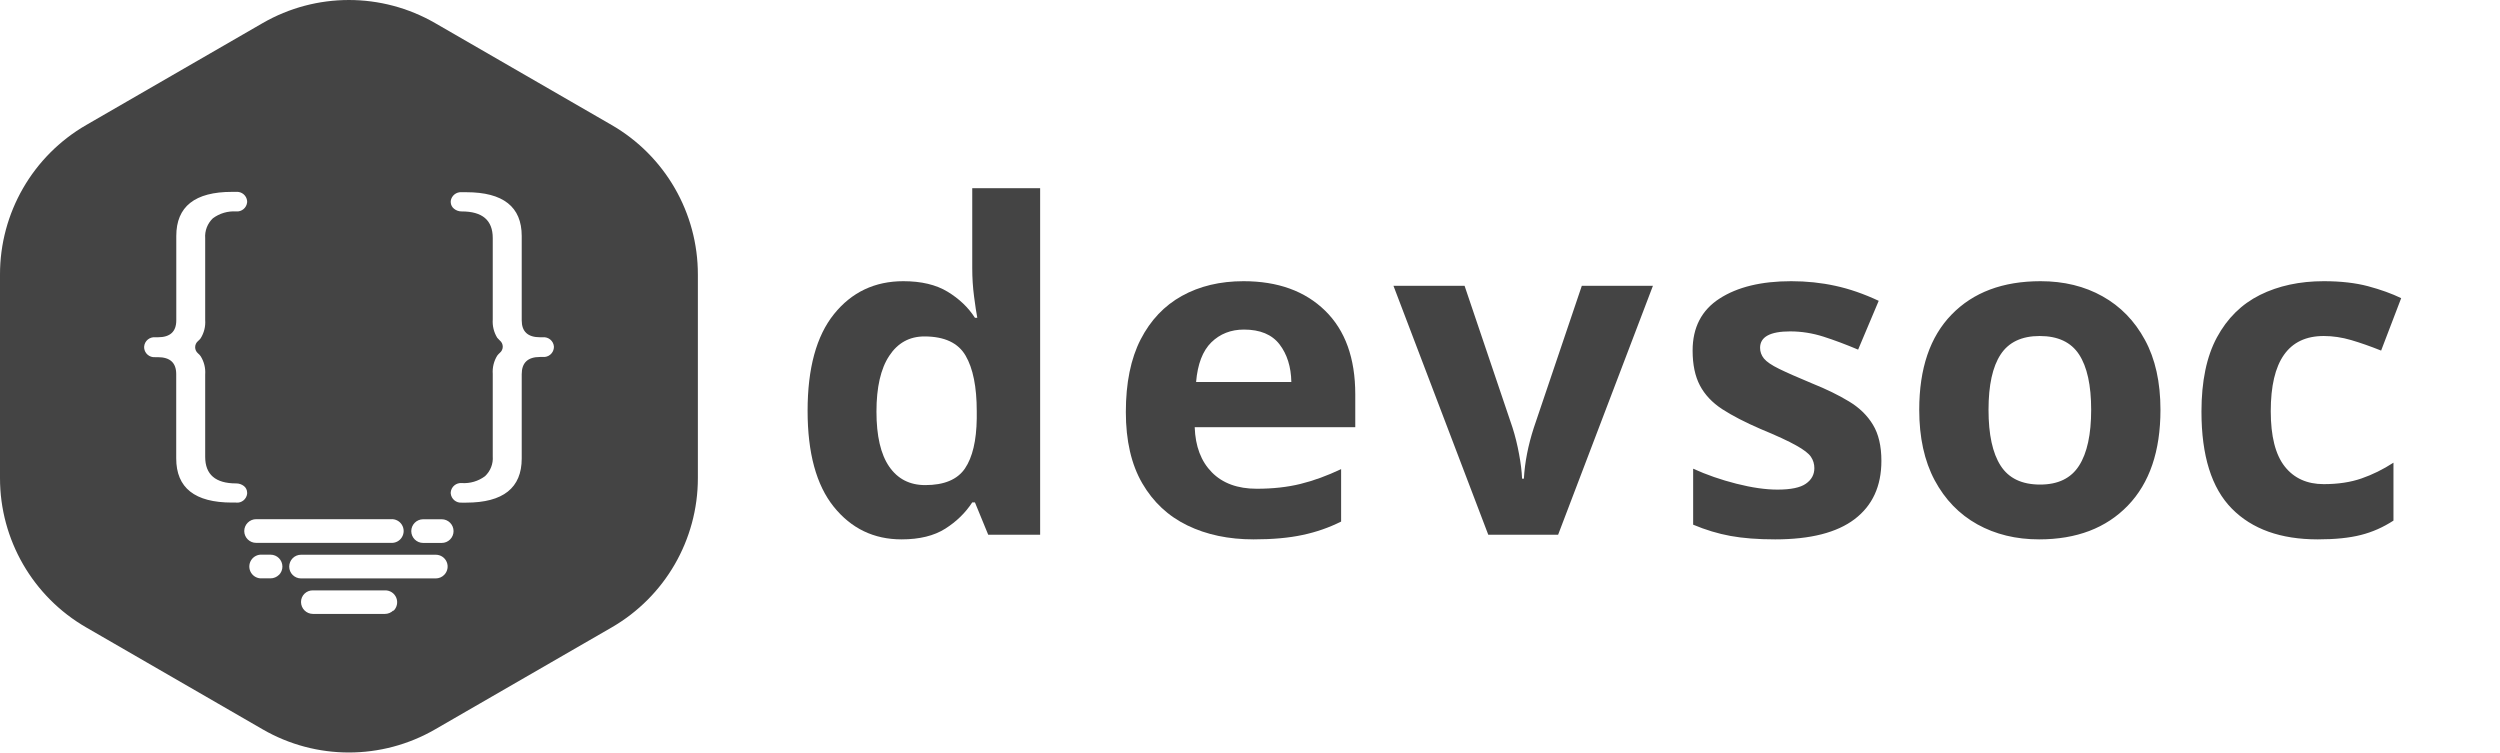
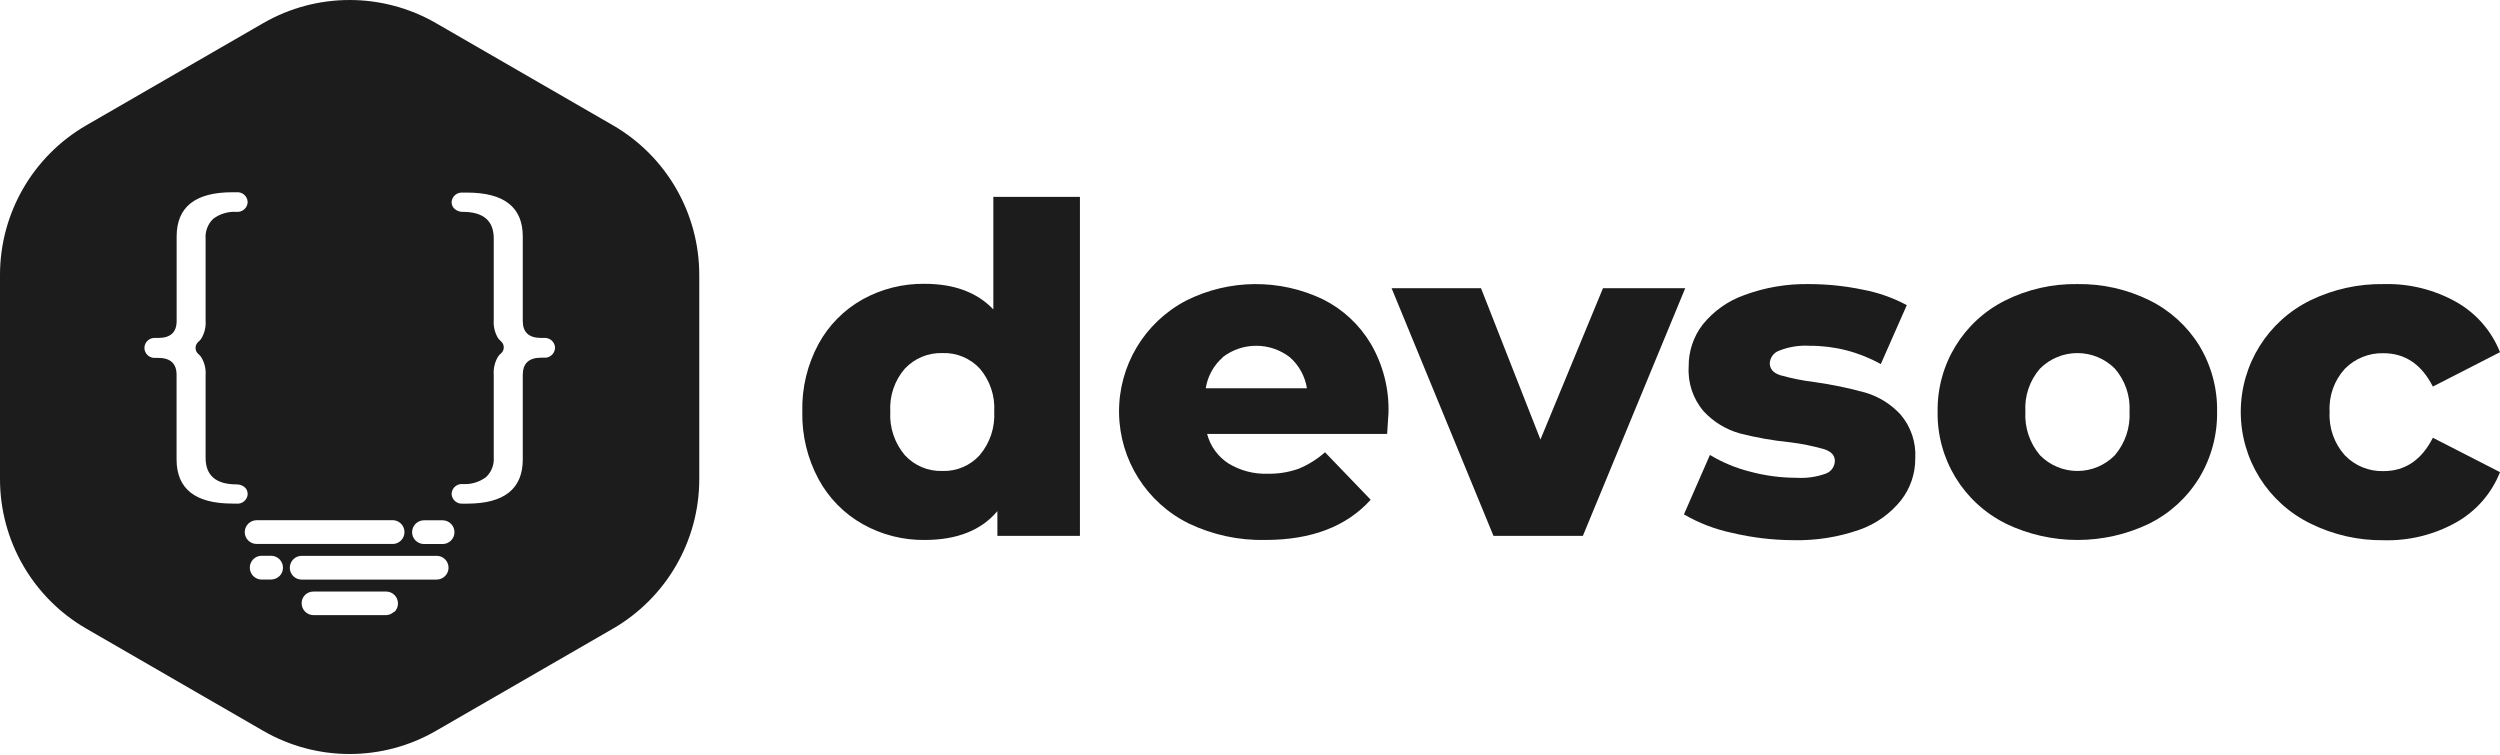
- <svg xmlns="http://www.w3.org/2000/svg" viewBox="0 0 364.18 109.62">
+ <svg xmlns="http://www.w3.org/2000/svg" viewBox="0 0 363.45 109.62">
  <defs>
-     <style>.cls-1{font-size:66.42px;font-family:Montserrat-ExtraBold, Montserrat;font-weight:800;}.cls-1,.cls-5{fill:#444444;}.cls-2{letter-spacing:-0.01em;}.cls-3{letter-spacing:-0.01em;}.cls-4{letter-spacing:0em;}</style>
+     <style>.cls-1{fill:#1c1c1c;}</style>
  </defs>
  <g id="Layer_2" data-name="Layer 2">
    <g id="Layer_1-2" data-name="Layer 1">
-       <text class="cls-1" transform="translate(114.66 77.9)">d<tspan class="cls-2" x="46.36" y="0">e</tspan>
-         <tspan class="cls-3" x="88.33" y="0">v</tspan>
-         <tspan class="cls-4" x="128.92" y="0">soc</tspan>
-       </text>
-       <path class="cls-5" d="M89.1,18.21,63.38,3.36a25.14,25.14,0,0,0-25.11,0L12.56,18.21A25.13,25.13,0,0,0,0,40V69.65A25.11,25.11,0,0,0,12.56,91.4l25.71,14.85a25.09,25.09,0,0,0,25.11,0L89.1,91.4a25.11,25.11,0,0,0,12.56-21.75V40A25.13,25.13,0,0,0,89.1,18.21Zm-54.7,55h-.6q-8.13,0-8.13-6.43V54.5c0-1.65-.89-2.47-2.68-2.47h-.41A1.48,1.48,0,0,1,21,50.71v-.25a1.48,1.48,0,0,1,1.6-1.33H23c1.79,0,2.68-.82,2.68-2.47V34.38q0-6.44,8.13-6.43h.6A1.48,1.48,0,0,1,36,29.27v.2a1.48,1.48,0,0,1-1.6,1.33,5.13,5.13,0,0,0-3.39,1,3.64,3.64,0,0,0-1.12,2.91V46.61a4.41,4.41,0,0,1-.66,2.67,2.36,2.36,0,0,1-.38.4,1.17,1.17,0,0,0,0,1.8,2.08,2.08,0,0,1,.38.41,4.4,4.4,0,0,1,.66,2.66v12q0,3.87,4.51,3.87a1.83,1.83,0,0,1,1.13.38,1.23,1.23,0,0,1,.47.94v.21A1.48,1.48,0,0,1,34.4,73.22Zm1.18,4.15a1.72,1.72,0,0,1,.51-1.22,1.71,1.71,0,0,1,1.23-.51H56.94a1.73,1.73,0,1,1,0,3.45H37.32A1.73,1.73,0,0,1,35.58,77.37Zm5.06,6.38a1.76,1.76,0,0,1-1.23.51H38.18a1.73,1.73,0,1,1,0-3.45h1.23a1.73,1.73,0,0,1,1.73,1.73A1.71,1.71,0,0,1,40.64,83.75ZM57.3,88.92a1.74,1.74,0,0,1-1.22.51H45.58a1.74,1.74,0,0,1-1.73-1.73,1.68,1.68,0,0,1,.51-1.22A1.72,1.72,0,0,1,45.58,86h10.5a1.73,1.73,0,0,1,1.22,3Zm7.4-5.17a1.72,1.72,0,0,1-1.22.51H43.85a1.72,1.72,0,0,1-1.72-1.72,1.76,1.76,0,0,1,.51-1.23,1.71,1.71,0,0,1,1.21-.5H63.48a1.72,1.72,0,0,1,1.22,2.94Zm.86-5.16a1.71,1.71,0,0,1-1.22.5h-2.7a1.73,1.73,0,0,1-1.73-1.72,1.74,1.74,0,0,1,1.73-1.73h2.7a1.73,1.73,0,0,1,1.73,1.73A1.7,1.7,0,0,1,65.56,78.59ZM80.68,50.71A1.48,1.48,0,0,1,79.08,52h-.42C76.88,52,76,52.85,76,54.5V66.79q0,6.42-8.08,6.43h-.65a1.49,1.49,0,0,1-1.61-1.32v-.21a1.49,1.49,0,0,1,1.61-1.32,5.1,5.1,0,0,0,3.38-1,3.59,3.59,0,0,0,1.13-2.9v-12a4.47,4.47,0,0,1,.65-2.66,2.93,2.93,0,0,1,.38-.41,1.16,1.16,0,0,0,0-1.8,3.55,3.55,0,0,1-.38-.4,4.49,4.49,0,0,1-.65-2.67V34.67q0-3.87-4.51-3.87a1.74,1.74,0,0,1-1.13-.39,1.25,1.25,0,0,1-.48-.94v-.2A1.49,1.49,0,0,1,67.26,28h.65Q76,28,76,34.38V46.66c0,1.65.89,2.47,2.67,2.47h.42a1.48,1.48,0,0,1,1.6,1.33Z" />
+       <path class="cls-1" d="M157,28.62V77.9h-12V74.31q-3.52,4.18-10.56,4.19a17.94,17.94,0,0,1-9-2.29A16.5,16.5,0,0,1,119,69.66a19.83,19.83,0,0,1-2.36-9.83A19.65,19.65,0,0,1,119,50a16.38,16.38,0,0,1,6.41-6.48,18.13,18.13,0,0,1,9-2.26q6.45,0,10,3.72V28.62ZM142.42,66.18a9,9,0,0,0,2.12-6.35,8.82,8.82,0,0,0-2.09-6.24A7.06,7.06,0,0,0,137,51.33a7.17,7.17,0,0,0-5.45,2.26,8.74,8.74,0,0,0-2.12,6.24,9,9,0,0,0,2.12,6.35A7.09,7.09,0,0,0,137,68.47,7,7,0,0,0,142.42,66.18Z" />
+       <path class="cls-1" d="M201.66,63.09H175.49a7.32,7.32,0,0,0,3.09,4.28,10.29,10.29,0,0,0,5.75,1.5,12.59,12.59,0,0,0,4.48-.73,13.55,13.55,0,0,0,3.82-2.39l6.64,6.9Q194,78.5,183.93,78.5a24.53,24.53,0,0,1-11.09-2.39,18.17,18.17,0,0,1-.4-32.41,22.59,22.59,0,0,1,19.92-.17A16.83,16.83,0,0,1,199.3,50a18.88,18.88,0,0,1,2.56,10C201.86,60.06,201.79,61.1,201.66,63.09ZM177.79,51.93a7.52,7.52,0,0,0-2.5,4.52H190a7.56,7.56,0,0,0-2.49-4.52,8,8,0,0,0-9.76,0Z" />
+       <path class="cls-1" d="M245,41.9l-14.88,36h-13l-14.81-36h13l8.64,22,9.09-22Z" />
+       <path class="cls-1" d="M251.81,77.47a23.43,23.43,0,0,1-7-2.69l3.78-8.64a21.44,21.44,0,0,0,5.85,2.43,26,26,0,0,0,6.71.89,10.63,10.63,0,0,0,4.35-.63A2,2,0,0,0,266.75,67c0-.8-.52-1.36-1.56-1.7a32.63,32.63,0,0,0-4.95-1A49.2,49.2,0,0,1,252.9,63a11.37,11.37,0,0,1-5.21-3.19,9.12,9.12,0,0,1-2.19-6.51,9.78,9.78,0,0,1,2.06-6.14,13.55,13.55,0,0,1,6-4.25A25.74,25.74,0,0,1,263,41.3a38.38,38.38,0,0,1,7.77.8,22.3,22.3,0,0,1,6.44,2.26l-3.78,8.57a21,21,0,0,0-10.36-2.66,10.28,10.28,0,0,0-4.39.7,2.06,2.06,0,0,0-1.39,1.82c0,.85.51,1.43,1.53,1.76a33.47,33.47,0,0,0,5,1,57.85,57.85,0,0,1,7.38,1.53,11.34,11.34,0,0,1,5.08,3.16,9,9,0,0,1,2.16,6.41,9.75,9.75,0,0,1-2.06,6.07A13.42,13.42,0,0,1,270.37,77a27.2,27.2,0,0,1-9.66,1.53A39.14,39.14,0,0,1,251.81,77.47Z" />
+       <path class="cls-1" d="M291.59,76.11a17.84,17.84,0,0,1-9.9-16.28,17.76,17.76,0,0,1,9.87-16.17A22.66,22.66,0,0,1,302,41.3a22.9,22.9,0,0,1,10.49,2.36,17.69,17.69,0,0,1,7.24,6.58,17.92,17.92,0,0,1,2.59,9.59,18.09,18.09,0,0,1-2.59,9.63,17.85,17.85,0,0,1-7.24,6.65,24.08,24.08,0,0,1-20.92,0Zm15.87-9.93a9,9,0,0,0,2.13-6.35,8.75,8.75,0,0,0-2.13-6.24,7.69,7.69,0,0,0-10.89,0,8.74,8.74,0,0,0-2.12,6.24,9,9,0,0,0,2.12,6.35,7.62,7.62,0,0,0,10.89,0Z" />
+       <path class="cls-1" d="M335.89,76.11a18.06,18.06,0,0,1,0-32.45,23.6,23.6,0,0,1,10.69-2.36,20.38,20.38,0,0,1,10.56,2.63,14.51,14.51,0,0,1,6.31,7.27l-9.76,5q-2.46-4.84-7.17-4.85a7.6,7.6,0,0,0-5.62,2.26,8.53,8.53,0,0,0-2.22,6.24,8.74,8.74,0,0,0,2.22,6.35,7.51,7.51,0,0,0,5.62,2.29q4.71,0,7.17-4.85l9.76,5a14.46,14.46,0,0,1-6.31,7.27,20.38,20.38,0,0,1-10.56,2.63A23.35,23.35,0,0,1,335.89,76.11Z" />
+       <path class="cls-1" d="M89.1,18.21,63.38,3.36a25.14,25.14,0,0,0-25.11,0L12.56,18.21A25.13,25.13,0,0,0,0,40V69.65A25.11,25.11,0,0,0,12.56,91.4l25.71,14.85a25.09,25.09,0,0,0,25.11,0L89.1,91.4a25.11,25.11,0,0,0,12.56-21.75V40A25.13,25.13,0,0,0,89.1,18.21Zm-54.7,55h-.6q-8.13,0-8.13-6.43V54.5c0-1.65-.89-2.47-2.68-2.47h-.41A1.48,1.48,0,0,1,21,50.71v-.25a1.48,1.48,0,0,1,1.6-1.33H23c1.79,0,2.68-.82,2.68-2.47V34.38q0-6.44,8.13-6.43h.6A1.48,1.48,0,0,1,36,29.27v.2a1.48,1.48,0,0,1-1.6,1.33,5.13,5.13,0,0,0-3.39,1,3.64,3.64,0,0,0-1.12,2.91V46.61a4.41,4.41,0,0,1-.66,2.67,2.36,2.36,0,0,1-.38.4,1.17,1.17,0,0,0,0,1.8,2.08,2.08,0,0,1,.38.41,4.4,4.4,0,0,1,.66,2.66v12q0,3.87,4.51,3.87a1.83,1.83,0,0,1,1.13.38,1.23,1.23,0,0,1,.47.94v.21A1.48,1.48,0,0,1,34.4,73.22Zm1.18,4.15a1.72,1.72,0,0,1,.51-1.22,1.71,1.71,0,0,1,1.23-.51H56.94a1.73,1.73,0,1,1,0,3.45H37.32A1.73,1.73,0,0,1,35.58,77.37Zm5.06,6.38a1.76,1.76,0,0,1-1.23.51H38.18a1.73,1.73,0,1,1,0-3.45h1.23a1.73,1.73,0,0,1,1.73,1.73A1.71,1.71,0,0,1,40.64,83.75ZM57.3,88.92a1.74,1.74,0,0,1-1.22.51H45.58a1.74,1.74,0,0,1-1.73-1.73,1.68,1.68,0,0,1,.51-1.22A1.72,1.72,0,0,1,45.58,86h10.5a1.73,1.73,0,0,1,1.22,3Zm7.4-5.17a1.72,1.72,0,0,1-1.22.51H43.85a1.72,1.72,0,0,1-1.72-1.72,1.76,1.76,0,0,1,.51-1.23,1.71,1.71,0,0,1,1.21-.5H63.48a1.72,1.72,0,0,1,1.22,2.94Zm.86-5.16a1.71,1.71,0,0,1-1.22.5h-2.7a1.73,1.73,0,0,1-1.73-1.72,1.74,1.74,0,0,1,1.73-1.73h2.7a1.73,1.73,0,0,1,1.73,1.73A1.7,1.7,0,0,1,65.56,78.59ZM80.68,50.71A1.48,1.48,0,0,1,79.08,52h-.42C76.88,52,76,52.85,76,54.5V66.79q0,6.42-8.08,6.43h-.65a1.49,1.49,0,0,1-1.61-1.32v-.21a1.49,1.49,0,0,1,1.61-1.32,5.1,5.1,0,0,0,3.38-1,3.59,3.59,0,0,0,1.13-2.9v-12a4.47,4.47,0,0,1,.65-2.66,2.93,2.93,0,0,1,.38-.41,1.16,1.16,0,0,0,0-1.8,3.55,3.55,0,0,1-.38-.4,4.49,4.49,0,0,1-.65-2.67V34.67q0-3.87-4.51-3.87a1.74,1.74,0,0,1-1.13-.39,1.25,1.25,0,0,1-.48-.94v-.2A1.49,1.49,0,0,1,67.26,28h.65Q76,28,76,34.38V46.66c0,1.65.89,2.47,2.67,2.47h.42a1.48,1.48,0,0,1,1.6,1.33Z" />
    </g>
  </g>
</svg>
